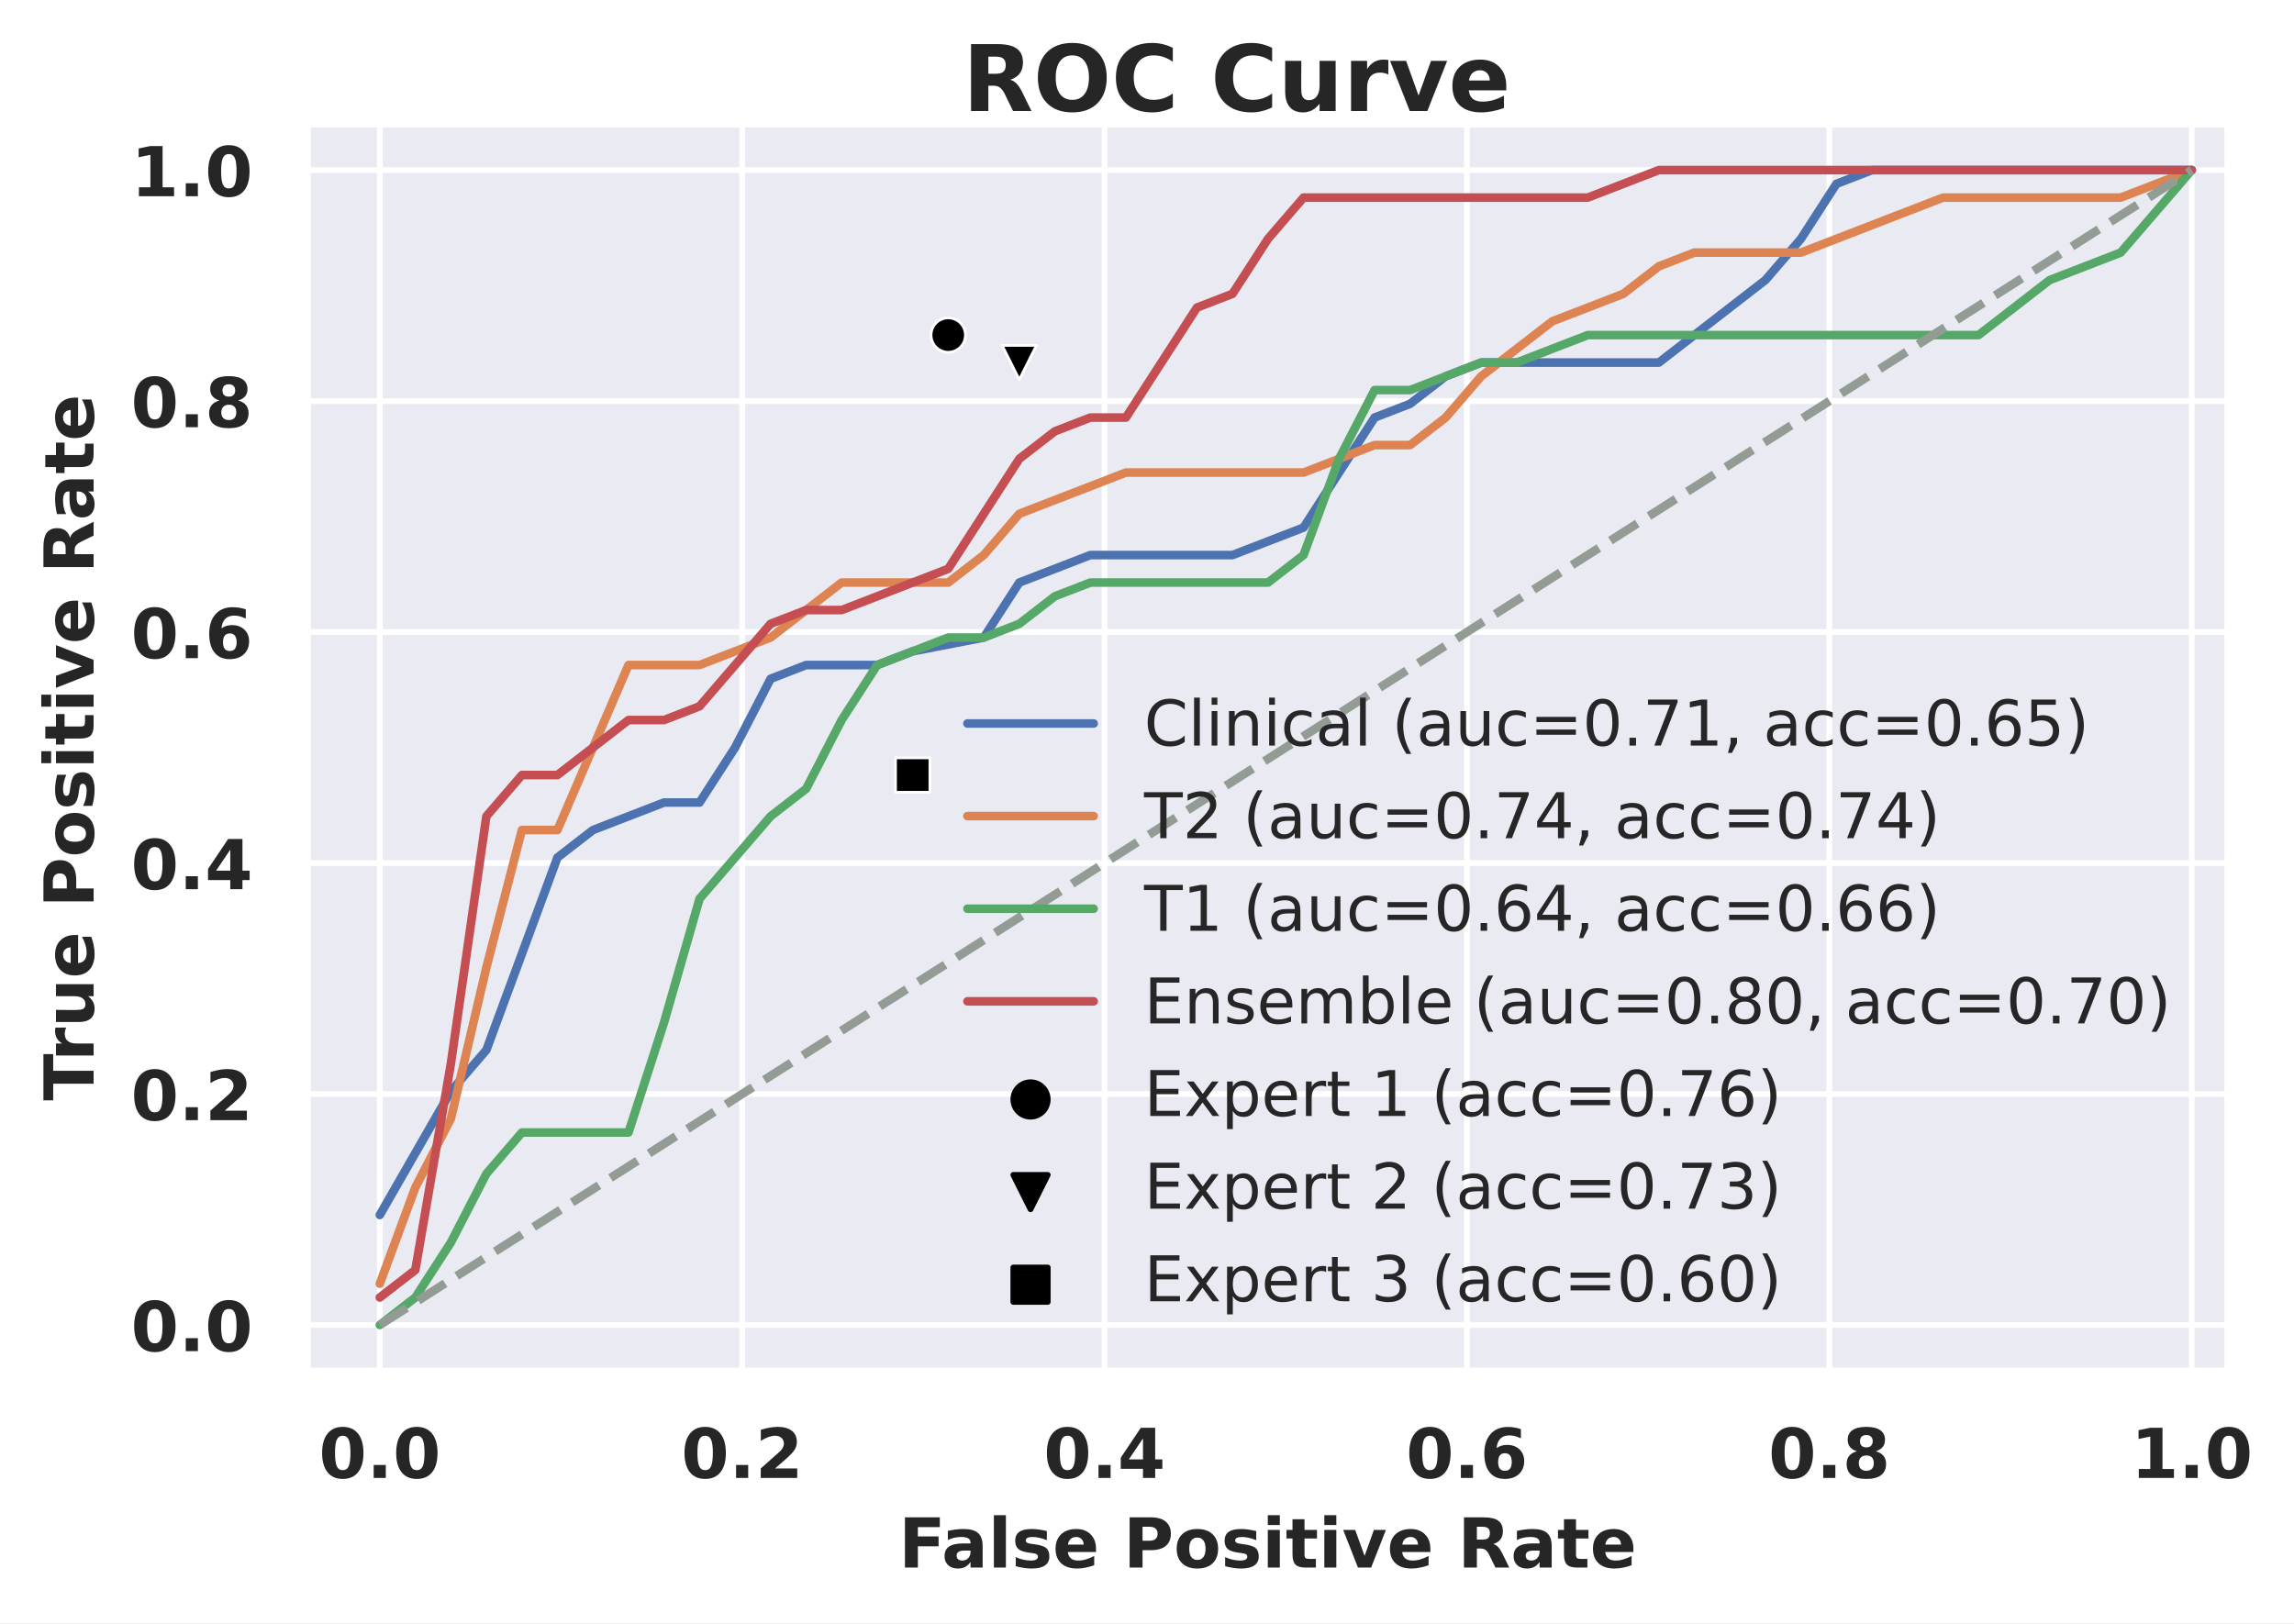
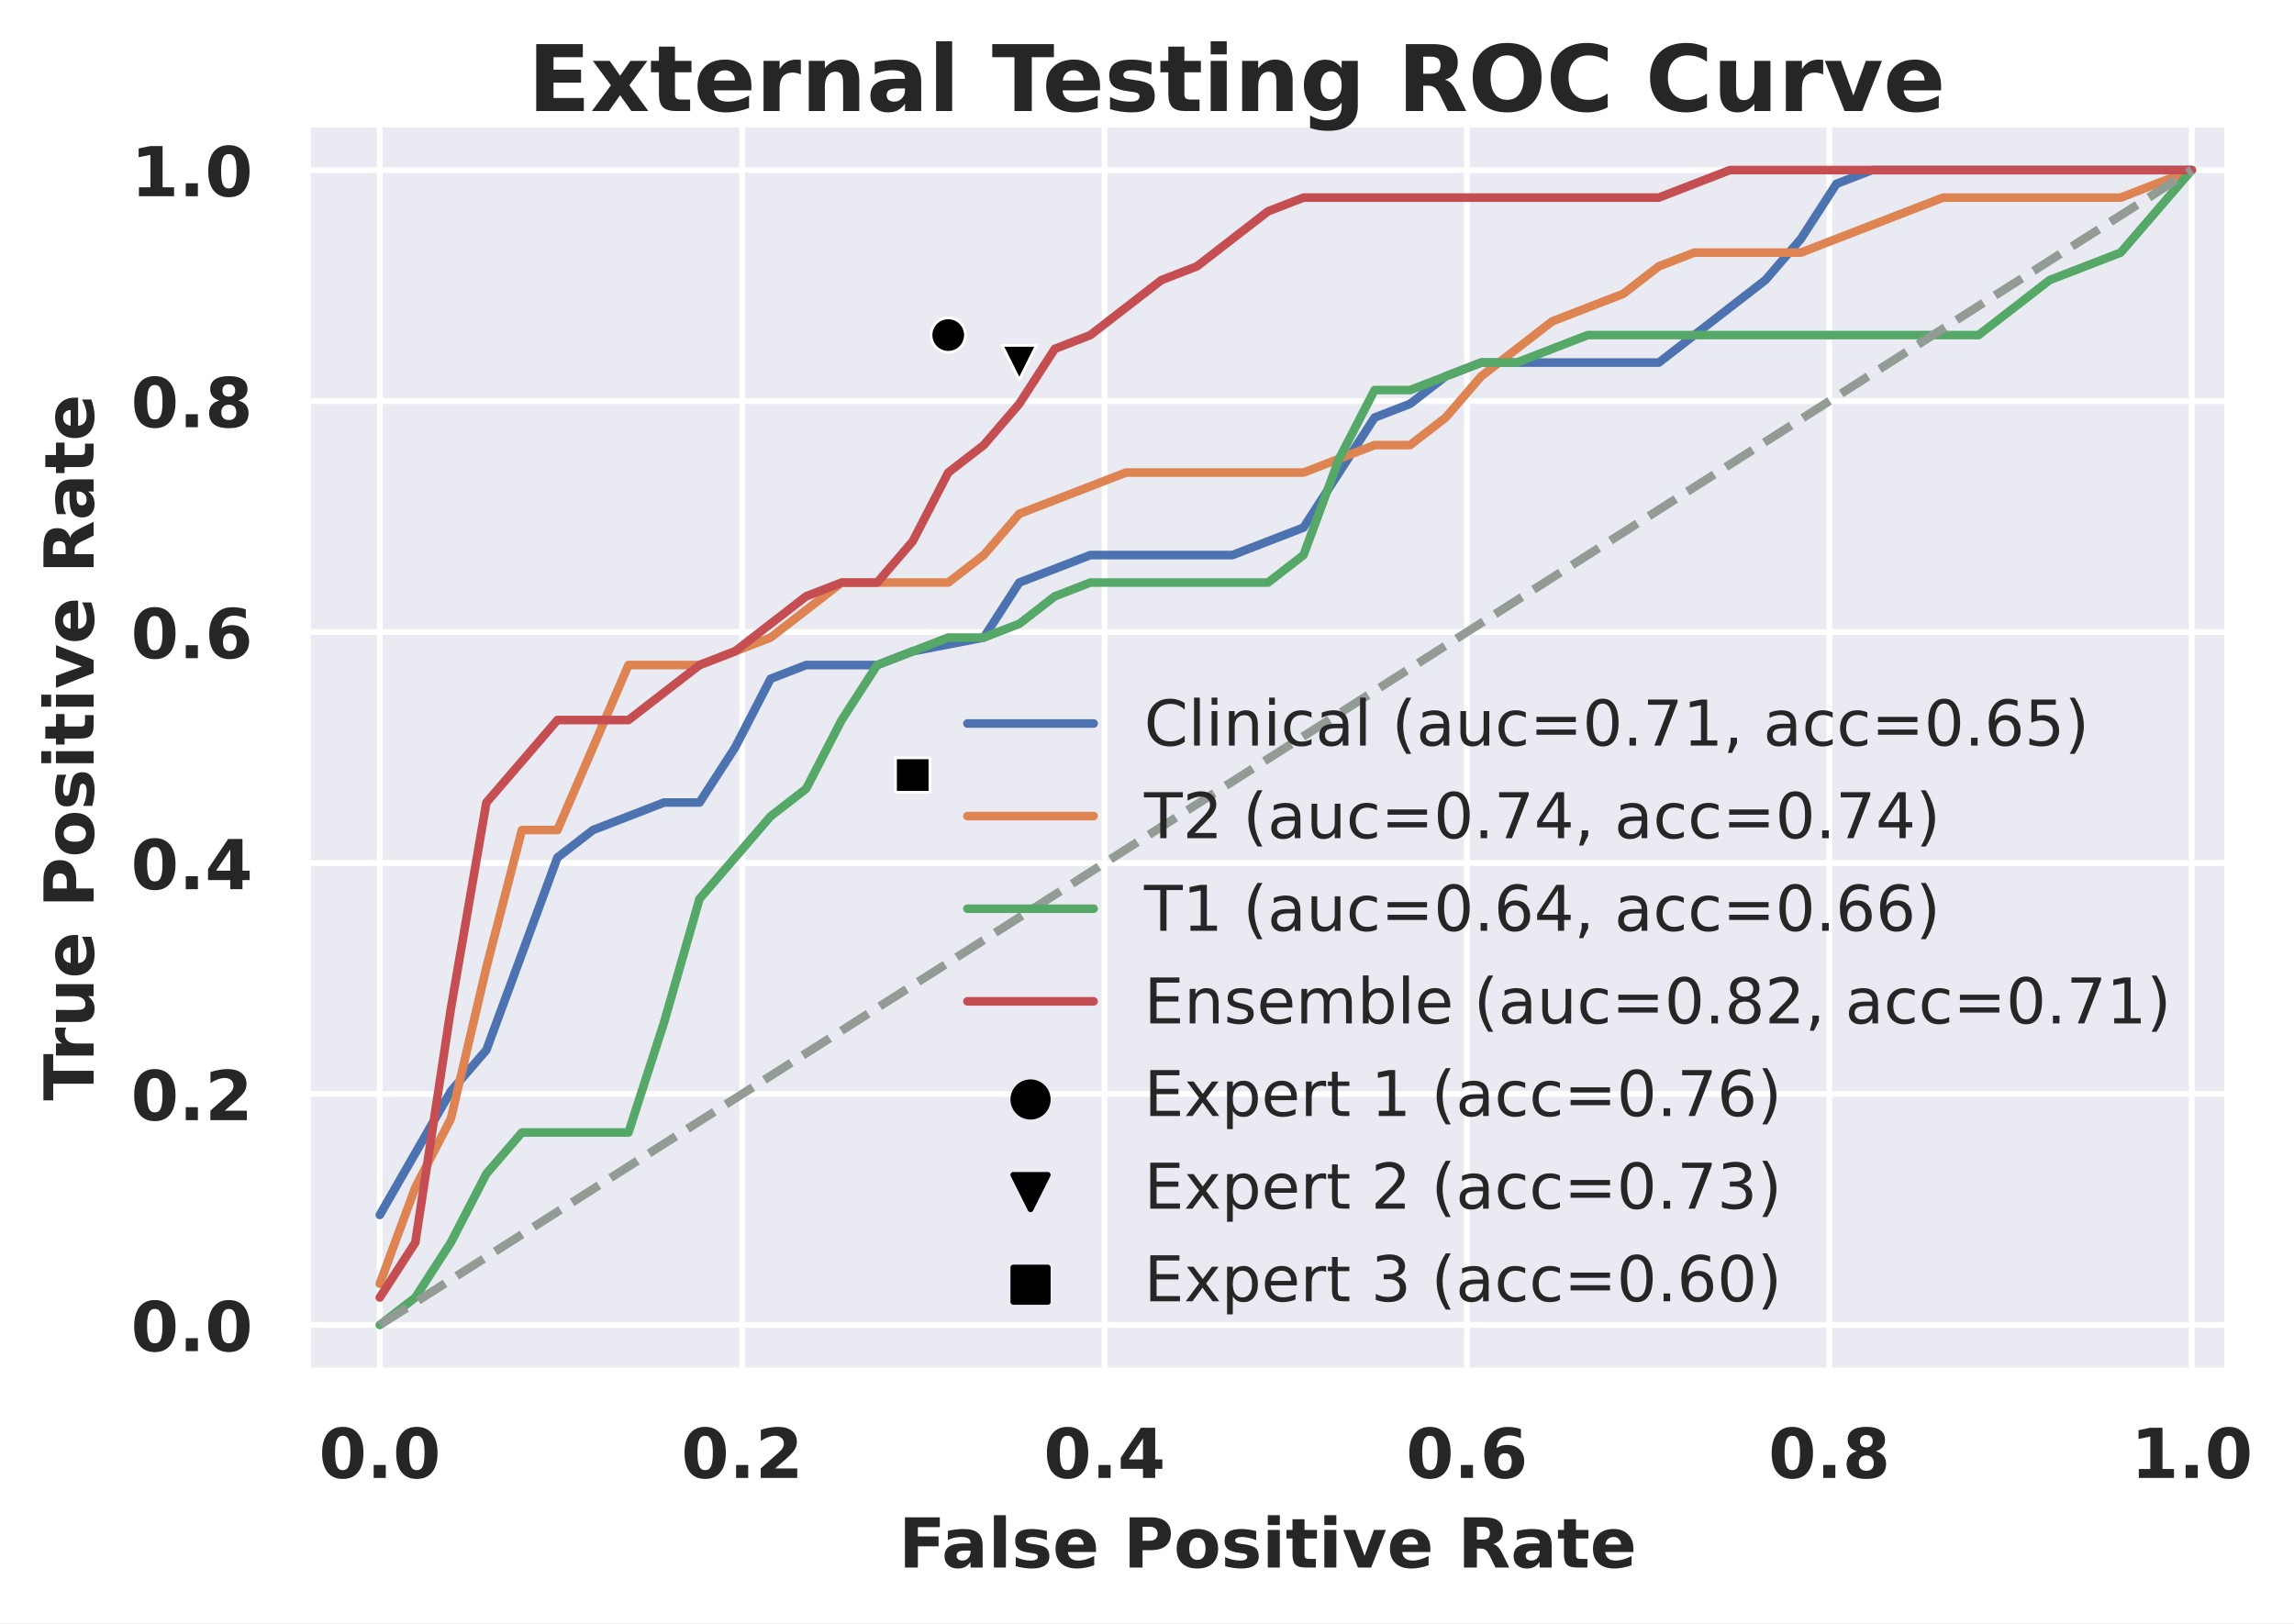
<svg xmlns="http://www.w3.org/2000/svg" xmlns:xlink="http://www.w3.org/1999/xlink" height="282.967pt" version="1.1" viewBox="0 0 399.882 282.967" width="399.882pt">
  <defs>
    <style type="text/css">*{stroke-linecap:butt;stroke-linejoin:round;}</style>
  </defs>
  <g id="figure_1">
    <g id="patch_1">
      <path d="M 0 282.967  L 399.882 282.967  L 399.882 0  L 0 0  z " style="fill:#ffffff;" />
    </g>
    <g id="axes_1">
      <g id="patch_2">
        <path d="M 53.571 239.04  L 388.371 239.04  L 388.371 21.6  L 53.571 21.6  z " style="fill:#eaeaf2;" />
      </g>
      <g id="matplotlib.axis_1">
        <g id="xtick_1">
          <g id="line2d_1">
-             <path clip-path="url(#p19f1fc473c)" d="M 66.205 239.04  L 66.205 21.6  " style="fill:none;stroke:#ffffff;stroke-linecap:round;" />
+             <path clip-path="url(#p3b0b9fed21)" d="M 66.205 239.04  L 66.205 21.6  " style="fill:none;stroke:#ffffff;stroke-linecap:round;" />
          </g>
          <g id="text_1">
            <text style="fill:#262626;font-family:DejaVu Sans;font-size:12px;font-stretch:normal;font-style:normal;font-weight:bold;text-anchor:middle;" transform="rotate(-0, 66.20459, 257.6581)" x="66.205" y="257.658">0.0</text>
          </g>
        </g>
        <g id="xtick_2">
          <g id="line2d_2">
-             <path clip-path="url(#p19f1fc473c)" d="M 129.374 239.04  L 129.374 21.6  " style="fill:none;stroke:#ffffff;stroke-linecap:round;" />
+             <path clip-path="url(#p3b0b9fed21)" d="M 129.374 239.04  L 129.374 21.6  " style="fill:none;stroke:#ffffff;stroke-linecap:round;" />
          </g>
          <g id="text_2">
            <text style="fill:#262626;font-family:DejaVu Sans;font-size:12px;font-stretch:normal;font-style:normal;font-weight:bold;text-anchor:middle;" transform="rotate(-0, 129.3744, 257.6581)" x="129.374" y="257.658">0.2</text>
          </g>
        </g>
        <g id="xtick_3">
          <g id="line2d_3">
-             <path clip-path="url(#p19f1fc473c)" d="M 192.544 239.04  L 192.544 21.6  " style="fill:none;stroke:#ffffff;stroke-linecap:round;" />
+             <path clip-path="url(#p3b0b9fed21)" d="M 192.544 239.04  L 192.544 21.6  " style="fill:none;stroke:#ffffff;stroke-linecap:round;" />
          </g>
          <g id="text_3">
            <text style="fill:#262626;font-family:DejaVu Sans;font-size:12px;font-stretch:normal;font-style:normal;font-weight:bold;text-anchor:middle;" transform="rotate(-0, 192.5442, 257.6581)" x="192.544" y="257.658">0.4</text>
          </g>
        </g>
        <g id="xtick_4">
          <g id="line2d_4">
-             <path clip-path="url(#p19f1fc473c)" d="M 255.714 239.04  L 255.714 21.6  " style="fill:none;stroke:#ffffff;stroke-linecap:round;" />
+             <path clip-path="url(#p3b0b9fed21)" d="M 255.714 239.04  L 255.714 21.6  " style="fill:none;stroke:#ffffff;stroke-linecap:round;" />
          </g>
          <g id="text_4">
            <text style="fill:#262626;font-family:DejaVu Sans;font-size:12px;font-stretch:normal;font-style:normal;font-weight:bold;text-anchor:middle;" transform="rotate(-0, 255.714, 257.6581)" x="255.714" y="257.658">0.6</text>
          </g>
        </g>
        <g id="xtick_5">
          <g id="line2d_5">
-             <path clip-path="url(#p19f1fc473c)" d="M 318.884 239.04  L 318.884 21.6  " style="fill:none;stroke:#ffffff;stroke-linecap:round;" />
+             <path clip-path="url(#p3b0b9fed21)" d="M 318.884 239.04  L 318.884 21.6  " style="fill:none;stroke:#ffffff;stroke-linecap:round;" />
          </g>
          <g id="text_5">
            <text style="fill:#262626;font-family:DejaVu Sans;font-size:12px;font-stretch:normal;font-style:normal;font-weight:bold;text-anchor:middle;" transform="rotate(-0, 318.8838, 257.6581)" x="318.884" y="257.658">0.8</text>
          </g>
        </g>
        <g id="xtick_6">
          <g id="line2d_6">
-             <path clip-path="url(#p19f1fc473c)" d="M 382.054 239.04  L 382.054 21.6  " style="fill:none;stroke:#ffffff;stroke-linecap:round;" />
+             <path clip-path="url(#p3b0b9fed21)" d="M 382.054 239.04  L 382.054 21.6  " style="fill:none;stroke:#ffffff;stroke-linecap:round;" />
          </g>
          <g id="text_6">
            <text style="fill:#262626;font-family:DejaVu Sans;font-size:12px;font-stretch:normal;font-style:normal;font-weight:bold;text-anchor:middle;" transform="rotate(-0, 382.0536, 257.6581)" x="382.054" y="257.658">1.0</text>
          </g>
        </g>
        <g id="xtick_7" />
        <g id="xtick_8" />
        <g id="xtick_9" />
        <g id="xtick_10" />
        <g id="xtick_11" />
        <g id="xtick_12" />
        <g id="xtick_13" />
        <g id="xtick_14" />
        <g id="xtick_15" />
        <g id="xtick_16" />
        <g id="xtick_17" />
        <g id="xtick_18" />
        <g id="xtick_19" />
        <g id="xtick_20" />
        <g id="xtick_21" />
        <g id="text_7">
          <text style="fill:#262626;font-family:DejaVu Sans;font-size:12px;font-stretch:normal;font-style:normal;font-weight:bold;text-anchor:middle;" transform="rotate(-0, 220.9706, 273.2719)" x="220.971" y="273.272">False Positive Rate</text>
        </g>
      </g>
      <g id="matplotlib.axis_2">
        <g id="ytick_1">
          <g id="line2d_7">
-             <path clip-path="url(#p19f1fc473c)" d="M 53.571 230.987  L 388.371 230.987  " style="fill:none;stroke:#ffffff;stroke-linecap:round;" />
+             <path clip-path="url(#p3b0b9fed21)" d="M 53.571 230.987  L 388.371 230.987  " style="fill:none;stroke:#ffffff;stroke-linecap:round;" />
          </g>
          <g id="text_8">
            <text style="fill:#262626;font-family:DejaVu Sans;font-size:12px;font-stretch:normal;font-style:normal;font-weight:bold;text-anchor:end;" transform="rotate(-0, 44.07062, 235.5457)" x="44.071" y="235.546">0.0</text>
          </g>
        </g>
        <g id="ytick_2">
          <g id="line2d_8">
-             <path clip-path="url(#p19f1fc473c)" d="M 53.571 190.72  L 388.371 190.72  " style="fill:none;stroke:#ffffff;stroke-linecap:round;" />
+             <path clip-path="url(#p3b0b9fed21)" d="M 53.571 190.72  L 388.371 190.72  " style="fill:none;stroke:#ffffff;stroke-linecap:round;" />
          </g>
          <g id="text_9">
            <text style="fill:#262626;font-family:DejaVu Sans;font-size:12px;font-stretch:normal;font-style:normal;font-weight:bold;text-anchor:end;" transform="rotate(-0, 44.07062, 195.2791)" x="44.071" y="195.279">0.2</text>
          </g>
        </g>
        <g id="ytick_3">
          <g id="line2d_9">
-             <path clip-path="url(#p19f1fc473c)" d="M 53.571 150.453  L 388.371 150.453  " style="fill:none;stroke:#ffffff;stroke-linecap:round;" />
+             <path clip-path="url(#p3b0b9fed21)" d="M 53.571 150.453  L 388.371 150.453  " style="fill:none;stroke:#ffffff;stroke-linecap:round;" />
          </g>
          <g id="text_10">
            <text style="fill:#262626;font-family:DejaVu Sans;font-size:12px;font-stretch:normal;font-style:normal;font-weight:bold;text-anchor:end;" transform="rotate(-0, 44.07062, 155.0124)" x="44.071" y="155.012">0.4</text>
          </g>
        </g>
        <g id="ytick_4">
          <g id="line2d_10">
-             <path clip-path="url(#p19f1fc473c)" d="M 53.571 110.187  L 388.371 110.187  " style="fill:none;stroke:#ffffff;stroke-linecap:round;" />
+             <path clip-path="url(#p3b0b9fed21)" d="M 53.571 110.187  L 388.371 110.187  " style="fill:none;stroke:#ffffff;stroke-linecap:round;" />
          </g>
          <g id="text_11">
            <text style="fill:#262626;font-family:DejaVu Sans;font-size:12px;font-stretch:normal;font-style:normal;font-weight:bold;text-anchor:end;" transform="rotate(-0, 44.07062, 114.7457)" x="44.071" y="114.746">0.6</text>
          </g>
        </g>
        <g id="ytick_5">
          <g id="line2d_11">
-             <path clip-path="url(#p19f1fc473c)" d="M 53.571 69.92  L 388.371 69.92  " style="fill:none;stroke:#ffffff;stroke-linecap:round;" />
+             <path clip-path="url(#p3b0b9fed21)" d="M 53.571 69.92  L 388.371 69.92  " style="fill:none;stroke:#ffffff;stroke-linecap:round;" />
          </g>
          <g id="text_12">
            <text style="fill:#262626;font-family:DejaVu Sans;font-size:12px;font-stretch:normal;font-style:normal;font-weight:bold;text-anchor:end;" transform="rotate(-0, 44.07062, 74.47906)" x="44.071" y="74.479">0.8</text>
          </g>
        </g>
        <g id="ytick_6">
          <g id="line2d_12">
-             <path clip-path="url(#p19f1fc473c)" d="M 53.571 29.653  L 388.371 29.653  " style="fill:none;stroke:#ffffff;stroke-linecap:round;" />
+             <path clip-path="url(#p3b0b9fed21)" d="M 53.571 29.653  L 388.371 29.653  " style="fill:none;stroke:#ffffff;stroke-linecap:round;" />
          </g>
          <g id="text_13">
            <text style="fill:#262626;font-family:DejaVu Sans;font-size:12px;font-stretch:normal;font-style:normal;font-weight:bold;text-anchor:end;" transform="rotate(-0, 44.07062, 34.2124)" x="44.071" y="34.212">1.0</text>
          </g>
        </g>
        <g id="ytick_7" />
        <g id="ytick_8" />
        <g id="ytick_9" />
        <g id="ytick_10" />
        <g id="ytick_11" />
        <g id="ytick_12" />
        <g id="ytick_13" />
        <g id="ytick_14" />
        <g id="ytick_15" />
        <g id="ytick_16" />
        <g id="ytick_17" />
        <g id="ytick_18" />
        <g id="ytick_19" />
        <g id="ytick_20" />
        <g id="ytick_21" />
        <g id="text_14">
          <text style="fill:#262626;font-family:DejaVu Sans;font-size:12px;font-stretch:normal;font-style:normal;font-weight:bold;text-anchor:middle;" transform="rotate(-90, 16.31812, 130.32)" x="16.318" y="130.32">True Positive Rate</text>
        </g>
      </g>
      <g id="PathCollection_1">
-         <path clip-path="url(#p19f1fc473c)" d="M 165.294 61.415  C 166.09 61.415 166.853 61.099 167.416 60.537  C 167.978 59.974 168.294 59.211 168.294 58.415  C 168.294 57.62 167.978 56.856 167.416 56.294  C 166.853 55.731 166.09 55.415 165.294 55.415  C 164.499 55.415 163.736 55.731 163.173 56.294  C 162.611 56.856 162.294 57.62 162.294 58.415  C 162.294 59.211 162.611 59.974 163.173 60.537  C 163.736 61.099 164.499 61.415 165.294 61.415  z " style="stroke:#ffffff;stroke-width:0.48;" />
-         <path clip-path="url(#p19f1fc473c)" d="M 177.681 66.209  L 180.681 60.209  L 174.681 60.209  z " style="stroke:#ffffff;stroke-width:0.48;" />
-         <path clip-path="url(#p19f1fc473c)" d="M 156.101 138.114  L 162.101 138.114  L 162.101 132.114  L 156.101 132.114  z " style="stroke:#ffffff;stroke-width:0.48;" />
+         <path clip-path="url(#p3b0b9fed21)" d="M 165.294 61.415  C 166.09 61.415 166.853 61.099 167.416 60.537  C 167.978 59.974 168.294 59.211 168.294 58.415  C 168.294 57.62 167.978 56.856 167.416 56.294  C 166.853 55.731 166.09 55.415 165.294 55.415  C 164.499 55.415 163.736 55.731 163.173 56.294  C 162.611 56.856 162.294 57.62 162.294 58.415  C 162.294 59.211 162.611 59.974 163.173 60.537  C 163.736 61.099 164.499 61.415 165.294 61.415  z " style="stroke:#ffffff;stroke-width:0.48;" />
+         <path clip-path="url(#p3b0b9fed21)" d="M 177.681 66.209  L 180.681 60.209  L 174.681 60.209  z " style="stroke:#ffffff;stroke-width:0.48;" />
+         <path clip-path="url(#p3b0b9fed21)" d="M 156.101 138.114  L 162.101 138.114  L 162.101 132.114  L 156.101 132.114  z " style="stroke:#ffffff;stroke-width:0.48;" />
      </g>
      <g id="PathCollection_2" />
      <g id="PathCollection_3" />
      <g id="PathCollection_4" />
      <g id="line2d_13">
-         <path clip-path="url(#p19f1fc473c)" d="M 66.205 211.812  L 78.591 190.241  L 84.784 183.05  L 90.977 166.272  L 97.17 149.495  L 103.363 144.701  L 109.556 142.304  L 115.75 139.907  L 121.943 139.907  L 128.136 130.32  L 134.329 118.336  L 140.522 115.939  L 152.908 115.939  L 159.101 113.542  L 171.488 111.145  L 177.681 101.558  L 190.067 96.764  L 196.26 96.764  L 202.453 96.764  L 208.646 96.764  L 214.839 96.764  L 221.033 94.368  L 227.226 91.971  L 233.419 82.383  L 239.612 72.796  L 245.805 70.399  L 251.998 65.606  L 258.191 63.209  L 264.384 63.209  L 270.578 63.209  L 289.157 63.209  L 295.35 58.415  L 301.543 53.622  L 307.736 48.828  L 313.929 41.637  L 320.122 32.05  L 326.316 29.653  L 332.509 29.653  L 338.702 29.653  L 344.895 29.653  L 351.088 29.653  L 357.281 29.653  L 363.474 29.653  L 375.861 29.653  L 382.054 29.653  " style="fill:none;stroke:#4c72b0;stroke-linecap:round;stroke-width:1.5;" />
+         <path clip-path="url(#p3b0b9fed21)" d="M 66.205 211.812  L 78.591 190.241  L 84.784 183.05  L 90.977 166.272  L 97.17 149.495  L 103.363 144.701  L 109.556 142.304  L 115.75 139.907  L 121.943 139.907  L 128.136 130.32  L 134.329 118.336  L 140.522 115.939  L 152.908 115.939  L 159.101 113.542  L 171.488 111.145  L 177.681 101.558  L 190.067 96.764  L 196.26 96.764  L 202.453 96.764  L 208.646 96.764  L 214.839 96.764  L 221.033 94.368  L 227.226 91.971  L 233.419 82.383  L 239.612 72.796  L 245.805 70.399  L 251.998 65.606  L 258.191 63.209  L 264.384 63.209  L 270.578 63.209  L 289.157 63.209  L 295.35 58.415  L 301.543 53.622  L 307.736 48.828  L 313.929 41.637  L 320.122 32.05  L 326.316 29.653  L 332.509 29.653  L 338.702 29.653  L 344.895 29.653  L 351.088 29.653  L 357.281 29.653  L 363.474 29.653  L 375.861 29.653  L 382.054 29.653  " style="fill:none;stroke:#4c72b0;stroke-linecap:round;stroke-width:1.5;" />
      </g>
      <g id="line2d_14">
-         <path clip-path="url(#p19f1fc473c)" d="M 66.205 223.796  L 72.398 207.018  L 78.591 195.034  L 84.784 168.669  L 90.977 144.701  L 97.17 144.701  L 103.363 130.32  L 109.556 115.939  L 115.75 115.939  L 121.943 115.939  L 128.136 113.542  L 134.329 111.145  L 140.522 106.352  L 146.715 101.558  L 152.908 101.558  L 159.101 101.558  L 165.294 101.558  L 171.488 96.764  L 177.681 89.574  L 183.874 87.177  L 190.067 84.78  L 196.26 82.383  L 202.453 82.383  L 208.646 82.383  L 214.839 82.383  L 221.033 82.383  L 227.226 82.383  L 233.419 79.987  L 239.612 77.59  L 245.805 77.59  L 251.998 72.796  L 258.191 65.606  L 264.384 60.812  L 270.578 56.018  L 276.771 53.622  L 282.964 51.225  L 289.157 46.431  L 295.35 44.034  L 301.543 44.034  L 307.736 44.034  L 313.929 44.034  L 320.122 41.637  L 326.316 39.241  L 332.509 36.844  L 338.702 34.447  L 344.895 34.447  L 351.088 34.447  L 357.281 34.447  L 363.474 34.447  L 369.667 34.447  L 375.861 32.05  L 382.054 29.653  " style="fill:none;stroke:#dd8452;stroke-linecap:round;stroke-width:1.5;" />
+         <path clip-path="url(#p3b0b9fed21)" d="M 66.205 223.796  L 72.398 207.018  L 78.591 195.034  L 84.784 168.669  L 90.977 144.701  L 97.17 144.701  L 103.363 130.32  L 109.556 115.939  L 115.75 115.939  L 121.943 115.939  L 128.136 113.542  L 134.329 111.145  L 140.522 106.352  L 146.715 101.558  L 152.908 101.558  L 159.101 101.558  L 165.294 101.558  L 171.488 96.764  L 177.681 89.574  L 183.874 87.177  L 190.067 84.78  L 196.26 82.383  L 202.453 82.383  L 208.646 82.383  L 214.839 82.383  L 221.033 82.383  L 227.226 82.383  L 233.419 79.987  L 239.612 77.59  L 245.805 77.59  L 251.998 72.796  L 258.191 65.606  L 264.384 60.812  L 270.578 56.018  L 276.771 53.622  L 282.964 51.225  L 289.157 46.431  L 295.35 44.034  L 301.543 44.034  L 307.736 44.034  L 313.929 44.034  L 320.122 41.637  L 326.316 39.241  L 332.509 36.844  L 338.702 34.447  L 344.895 34.447  L 351.088 34.447  L 357.281 34.447  L 363.474 34.447  L 369.667 34.447  L 375.861 32.05  L 382.054 29.653  " style="fill:none;stroke:#dd8452;stroke-linecap:round;stroke-width:1.5;" />
      </g>
      <g id="line2d_15">
-         <path clip-path="url(#p19f1fc473c)" d="M 66.205 230.987  L 72.398 226.193  L 78.591 216.606  L 84.784 204.622  L 90.977 197.431  L 97.17 197.431  L 103.363 197.431  L 109.556 197.431  L 115.75 178.257  L 121.943 156.685  L 128.136 149.495  L 134.329 142.304  L 140.522 137.51  L 146.715 125.526  L 152.908 115.939  L 159.101 113.542  L 165.294 111.145  L 171.488 111.145  L 177.681 108.749  L 183.874 103.955  L 190.067 101.558  L 196.26 101.558  L 202.453 101.558  L 208.646 101.558  L 214.839 101.558  L 221.033 101.558  L 227.226 96.764  L 233.419 79.987  L 239.612 68.003  L 245.805 68.003  L 251.998 65.606  L 258.191 63.209  L 264.384 63.209  L 270.578 60.812  L 276.771 58.415  L 282.964 58.415  L 289.157 58.415  L 295.35 58.415  L 301.543 58.415  L 307.736 58.415  L 313.929 58.415  L 320.122 58.415  L 326.316 58.415  L 332.509 58.415  L 338.702 58.415  L 344.895 58.415  L 351.088 53.622  L 357.281 48.828  L 363.474 46.431  L 369.667 44.034  L 375.861 36.844  L 382.054 29.653  " style="fill:none;stroke:#55a868;stroke-linecap:round;stroke-width:1.5;" />
+         <path clip-path="url(#p3b0b9fed21)" d="M 66.205 230.987  L 72.398 226.193  L 78.591 216.606  L 84.784 204.622  L 90.977 197.431  L 97.17 197.431  L 103.363 197.431  L 109.556 197.431  L 115.75 178.257  L 121.943 156.685  L 128.136 149.495  L 134.329 142.304  L 140.522 137.51  L 146.715 125.526  L 152.908 115.939  L 159.101 113.542  L 165.294 111.145  L 171.488 111.145  L 177.681 108.749  L 183.874 103.955  L 190.067 101.558  L 196.26 101.558  L 202.453 101.558  L 208.646 101.558  L 214.839 101.558  L 221.033 101.558  L 227.226 96.764  L 233.419 79.987  L 239.612 68.003  L 245.805 68.003  L 251.998 65.606  L 258.191 63.209  L 264.384 63.209  L 270.578 60.812  L 276.771 58.415  L 282.964 58.415  L 289.157 58.415  L 295.35 58.415  L 301.543 58.415  L 307.736 58.415  L 313.929 58.415  L 320.122 58.415  L 326.316 58.415  L 332.509 58.415  L 338.702 58.415  L 344.895 58.415  L 351.088 53.622  L 357.281 48.828  L 363.474 46.431  L 369.667 44.034  L 375.861 36.844  L 382.054 29.653  " style="fill:none;stroke:#55a868;stroke-linecap:round;stroke-width:1.5;" />
      </g>
      <g id="line2d_16">
-         <path clip-path="url(#p19f1fc473c)" d="M 66.205 226.193  L 72.398 221.399  L 78.591 185.447  L 84.784 142.304  L 90.977 135.114  L 97.17 135.114  L 103.363 130.32  L 109.556 125.526  L 115.75 125.526  L 121.943 123.13  L 128.136 115.939  L 134.329 108.749  L 140.522 106.352  L 146.715 106.352  L 152.908 103.955  L 159.101 101.558  L 165.294 99.161  L 171.488 89.574  L 177.681 79.987  L 183.874 75.193  L 190.067 72.796  L 196.26 72.796  L 202.453 63.209  L 208.646 53.622  L 214.839 51.225  L 221.033 41.637  L 227.226 34.447  L 233.419 34.447  L 239.612 34.447  L 245.805 34.447  L 251.998 34.447  L 258.191 34.447  L 264.384 34.447  L 270.578 34.447  L 276.771 34.447  L 282.964 32.05  L 289.157 29.653  L 295.35 29.653  L 301.543 29.653  L 307.736 29.653  L 313.929 29.653  L 320.122 29.653  L 326.316 29.653  L 332.509 29.653  L 338.702 29.653  L 344.895 29.653  L 351.088 29.653  L 357.281 29.653  L 363.474 29.653  L 369.667 29.653  L 375.861 29.653  L 382.054 29.653  " style="fill:none;stroke:#c44e52;stroke-linecap:round;stroke-width:1.5;" />
+         <path clip-path="url(#p3b0b9fed21)" d="M 66.205 226.193  L 72.398 216.606  L 78.591 175.86  L 84.784 139.907  L 90.977 132.717  L 97.17 125.526  L 103.363 125.526  L 109.556 125.526  L 115.75 120.733  L 121.943 115.939  L 128.136 113.542  L 134.329 108.749  L 140.522 103.955  L 146.715 101.558  L 152.908 101.558  L 159.101 94.368  L 165.294 82.383  L 171.488 77.59  L 177.681 70.399  L 183.874 60.812  L 190.067 58.415  L 196.26 53.622  L 202.453 48.828  L 208.646 46.431  L 214.839 41.637  L 221.033 36.844  L 227.226 34.447  L 233.419 34.447  L 239.612 34.447  L 245.805 34.447  L 251.998 34.447  L 258.191 34.447  L 264.384 34.447  L 270.578 34.447  L 276.771 34.447  L 282.964 34.447  L 289.157 34.447  L 295.35 32.05  L 301.543 29.653  L 307.736 29.653  L 313.929 29.653  L 320.122 29.653  L 326.316 29.653  L 332.509 29.653  L 338.702 29.653  L 344.895 29.653  L 351.088 29.653  L 357.281 29.653  L 363.474 29.653  L 369.667 29.653  L 375.861 29.653  L 382.054 29.653  " style="fill:none;stroke:#c44e52;stroke-linecap:round;stroke-width:1.5;" />
      </g>
      <g id="line2d_17" />
      <g id="line2d_18" />
      <g id="line2d_19" />
      <g id="line2d_20" />
      <g id="line2d_21">
-         <path clip-path="url(#p19f1fc473c)" d="M 66.205 230.987  L 382.054 29.653  " style="fill:none;stroke:#929c95;stroke-dasharray:5.55,2.4;stroke-dashoffset:0;stroke-width:1.5;" />
+         <path clip-path="url(#p3b0b9fed21)" d="M 66.205 230.987  L 382.054 29.653  " style="fill:none;stroke:#929c95;stroke-dasharray:5.55,2.4;stroke-dashoffset:0;stroke-width:1.5;" />
      </g>
      <g id="patch_3">
        <path d="M 53.571 239.04  L 53.571 21.6  " style="fill:none;stroke:#ffffff;stroke-linecap:square;stroke-linejoin:miter;stroke-width:1.25;" />
      </g>
      <g id="patch_4">
        <path d="M 388.371 239.04  L 388.371 21.6  " style="fill:none;stroke:#ffffff;stroke-linecap:square;stroke-linejoin:miter;stroke-width:1.25;" />
      </g>
      <g id="patch_5">
        <path d="M 53.571 239.04  L 388.371 239.04  " style="fill:none;stroke:#ffffff;stroke-linecap:square;stroke-linejoin:miter;stroke-width:1.25;" />
      </g>
      <g id="patch_6">
        <path d="M 53.571 21.6  L 388.371 21.6  " style="fill:none;stroke:#ffffff;stroke-linecap:square;stroke-linejoin:miter;stroke-width:1.25;" />
      </g>
      <g id="legend_1">
        <g id="line2d_22">
          <path d="M 168.639 126.127  L 190.639 126.127  " style="fill:none;stroke:#4c72b0;stroke-linecap:round;stroke-width:1.5;" />
        </g>
        <g id="line2d_23" />
        <g id="text_15">
          <text style="fill:#262626;font-family:DejaVu Sans;font-size:11px;font-stretch:normal;font-style:normal;font-weight:normal;text-anchor:start;" transform="rotate(-0, 199.4387, 129.9767)" x="199.439" y="129.977">Clinical (auc=0.71, acc=0.65)</text>
        </g>
        <g id="line2d_24">
          <path d="M 168.639 142.273  L 190.639 142.273  " style="fill:none;stroke:#dd8452;stroke-linecap:round;stroke-width:1.5;" />
        </g>
        <g id="line2d_25" />
        <g id="text_16">
          <text style="fill:#262626;font-family:DejaVu Sans;font-size:11px;font-stretch:normal;font-style:normal;font-weight:normal;text-anchor:start;" transform="rotate(-0, 199.4387, 146.1227)" x="199.439" y="146.123">T2 (auc=0.74, acc=0.74)</text>
        </g>
        <g id="line2d_26">
          <path d="M 168.639 158.419  L 190.639 158.419  " style="fill:none;stroke:#55a868;stroke-linecap:round;stroke-width:1.5;" />
        </g>
        <g id="line2d_27" />
        <g id="text_17">
          <text style="fill:#262626;font-family:DejaVu Sans;font-size:11px;font-stretch:normal;font-style:normal;font-weight:normal;text-anchor:start;" transform="rotate(-0, 199.4387, 162.2686)" x="199.439" y="162.269">T1 (auc=0.64, acc=0.66)</text>
        </g>
        <g id="line2d_28">
          <path d="M 168.639 174.565  L 190.639 174.565  " style="fill:none;stroke:#c44e52;stroke-linecap:round;stroke-width:1.5;" />
        </g>
        <g id="line2d_29" />
        <g id="text_18">
-           <text style="fill:#262626;font-family:DejaVu Sans;font-size:11px;font-stretch:normal;font-style:normal;font-weight:normal;text-anchor:start;" transform="rotate(-0, 199.4387, 178.4145)" x="199.439" y="178.415">Ensemble (auc=0.80, acc=0.70)</text>
+           <text style="fill:#262626;font-family:DejaVu Sans;font-size:11px;font-stretch:normal;font-style:normal;font-weight:normal;text-anchor:start;" transform="rotate(-0, 199.4387, 178.4145)" x="199.439" y="178.415">Ensemble (auc=0.82, acc=0.71)</text>
        </g>
        <g id="PathCollection_5">
          <defs>
-             <path d="M 0 3  C 0.796 3 1.559 2.684 2.121 2.121  C 2.684 1.559 3 0.796 3 0  C 3 -0.796 2.684 -1.559 2.121 -2.121  C 1.559 -2.684 0.796 -3 0 -3  C -0.796 -3 -1.559 -2.684 -2.121 -2.121  C -2.684 -1.559 -3 -0.796 -3 0  C -3 0.796 -2.684 1.559 -2.121 2.121  C -1.559 2.684 -0.796 3 0 3  z " id="mee4a44b39f" style="stroke:#000000;" />
+             <path d="M 0 3  C 0.796 3 1.559 2.684 2.121 2.121  C 2.684 1.559 3 0.796 3 0  C 3 -0.796 2.684 -1.559 2.121 -2.121  C 1.559 -2.684 0.796 -3 0 -3  C -0.796 -3 -1.559 -2.684 -2.121 -2.121  C -2.684 -1.559 -3 -0.796 -3 0  C -3 0.796 -2.684 1.559 -2.121 2.121  C -1.559 2.684 -0.796 3 0 3  z " id="m88cde3a087" style="stroke:#000000;" />
          </defs>
          <g>
-             <use style="stroke:#000000;" x="179.639" xlink:href="#mee4a44b39f" y="191.673" />
+             <use style="stroke:#000000;" x="179.639" xlink:href="#m88cde3a087" y="191.673" />
          </g>
        </g>
        <g id="text_19">
          <text style="fill:#262626;font-family:DejaVu Sans;font-size:11px;font-stretch:normal;font-style:normal;font-weight:normal;text-anchor:start;" transform="rotate(-0, 199.4387, 194.5605)" x="199.439" y="194.56">Expert 1 (acc=0.76)</text>
        </g>
        <g id="PathCollection_6">
          <defs>
-             <path d="M -0 3  L 3 -3  L -3 -3  z " id="m4597148e8f" style="stroke:#000000;" />
+             <path d="M -0 3  L 3 -3  L -3 -3  z " id="m1e1895006a" style="stroke:#000000;" />
          </defs>
          <g>
-             <use style="stroke:#000000;" x="179.639" xlink:href="#m4597148e8f" y="207.819" />
+             <use style="stroke:#000000;" x="179.639" xlink:href="#m1e1895006a" y="207.819" />
          </g>
        </g>
        <g id="text_20">
          <text style="fill:#262626;font-family:DejaVu Sans;font-size:11px;font-stretch:normal;font-style:normal;font-weight:normal;text-anchor:start;" transform="rotate(-0, 199.4387, 210.7064)" x="199.439" y="210.706">Expert 2 (acc=0.73)</text>
        </g>
        <g id="PathCollection_7">
          <defs>
-             <path d="M -3 3  L 3 3  L 3 -3  L -3 -3  z " id="m2ddb9c9b3e" style="stroke:#000000;" />
+             <path d="M -3 3  L 3 3  L 3 -3  L -3 -3  z " id="m8d0bd0df1f" style="stroke:#000000;" />
          </defs>
          <g>
-             <use style="stroke:#000000;" x="179.639" xlink:href="#m2ddb9c9b3e" y="223.965" />
+             <use style="stroke:#000000;" x="179.639" xlink:href="#m8d0bd0df1f" y="223.965" />
          </g>
        </g>
        <g id="text_21">
          <text style="fill:#262626;font-family:DejaVu Sans;font-size:11px;font-stretch:normal;font-style:normal;font-weight:normal;text-anchor:start;" transform="rotate(-0, 199.4387, 226.8523)" x="199.439" y="226.852">Expert 3 (acc=0.60)</text>
        </g>
      </g>
    </g>
    <g id="text_22">
-       <text style="fill:#262626;font-family:DejaVu Sans;font-size:16px;font-stretch:normal;font-style:normal;font-weight:bold;text-anchor:middle;" transform="rotate(-0, 215.5706, 19.3575)" x="215.571" y="19.358">ROC Curve</text>
+       <text style="fill:#262626;font-family:DejaVu Sans;font-size:16px;font-stretch:normal;font-style:normal;font-weight:bold;text-anchor:middle;" transform="rotate(-0, 215.5706, 19.3575)" x="215.571" y="19.358">External Testing ROC Curve</text>
    </g>
  </g>
  <defs>
-     <clipPath id="p19f1fc473c">
+     <clipPath id="p3b0b9fed21">
      <rect height="217.44" width="334.8" x="53.571" y="21.6" />
    </clipPath>
  </defs>
</svg>
